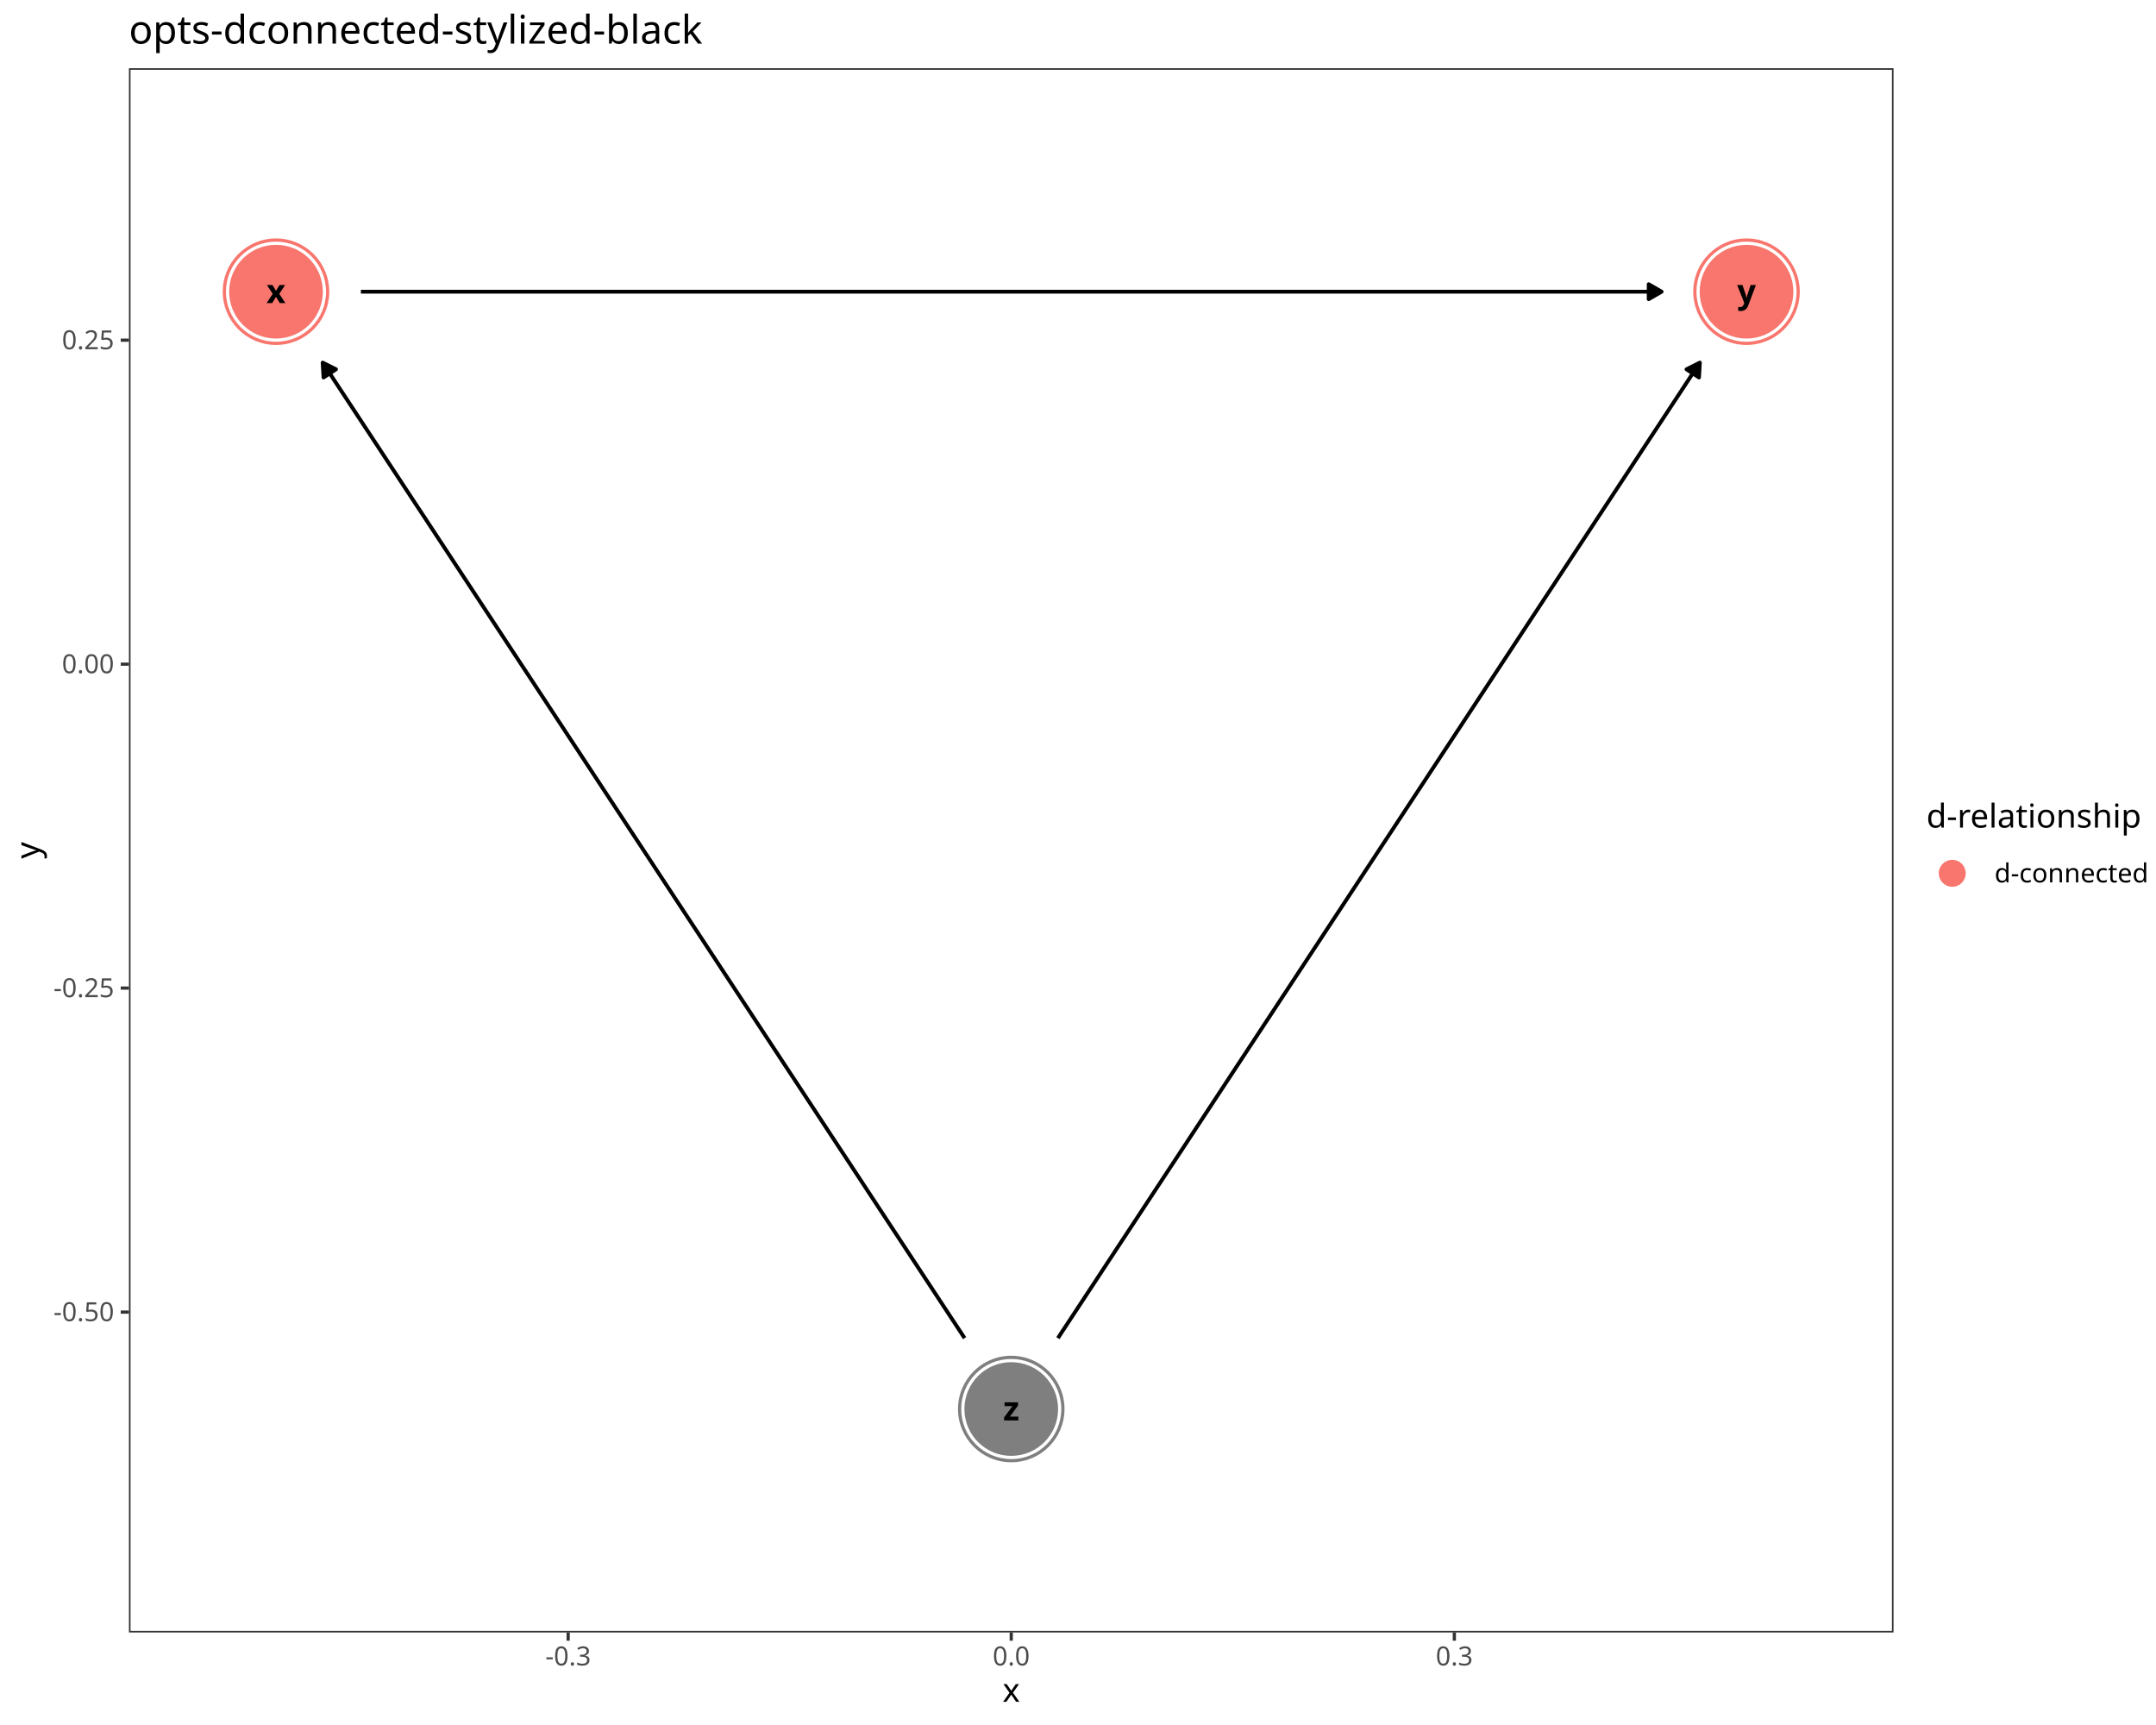
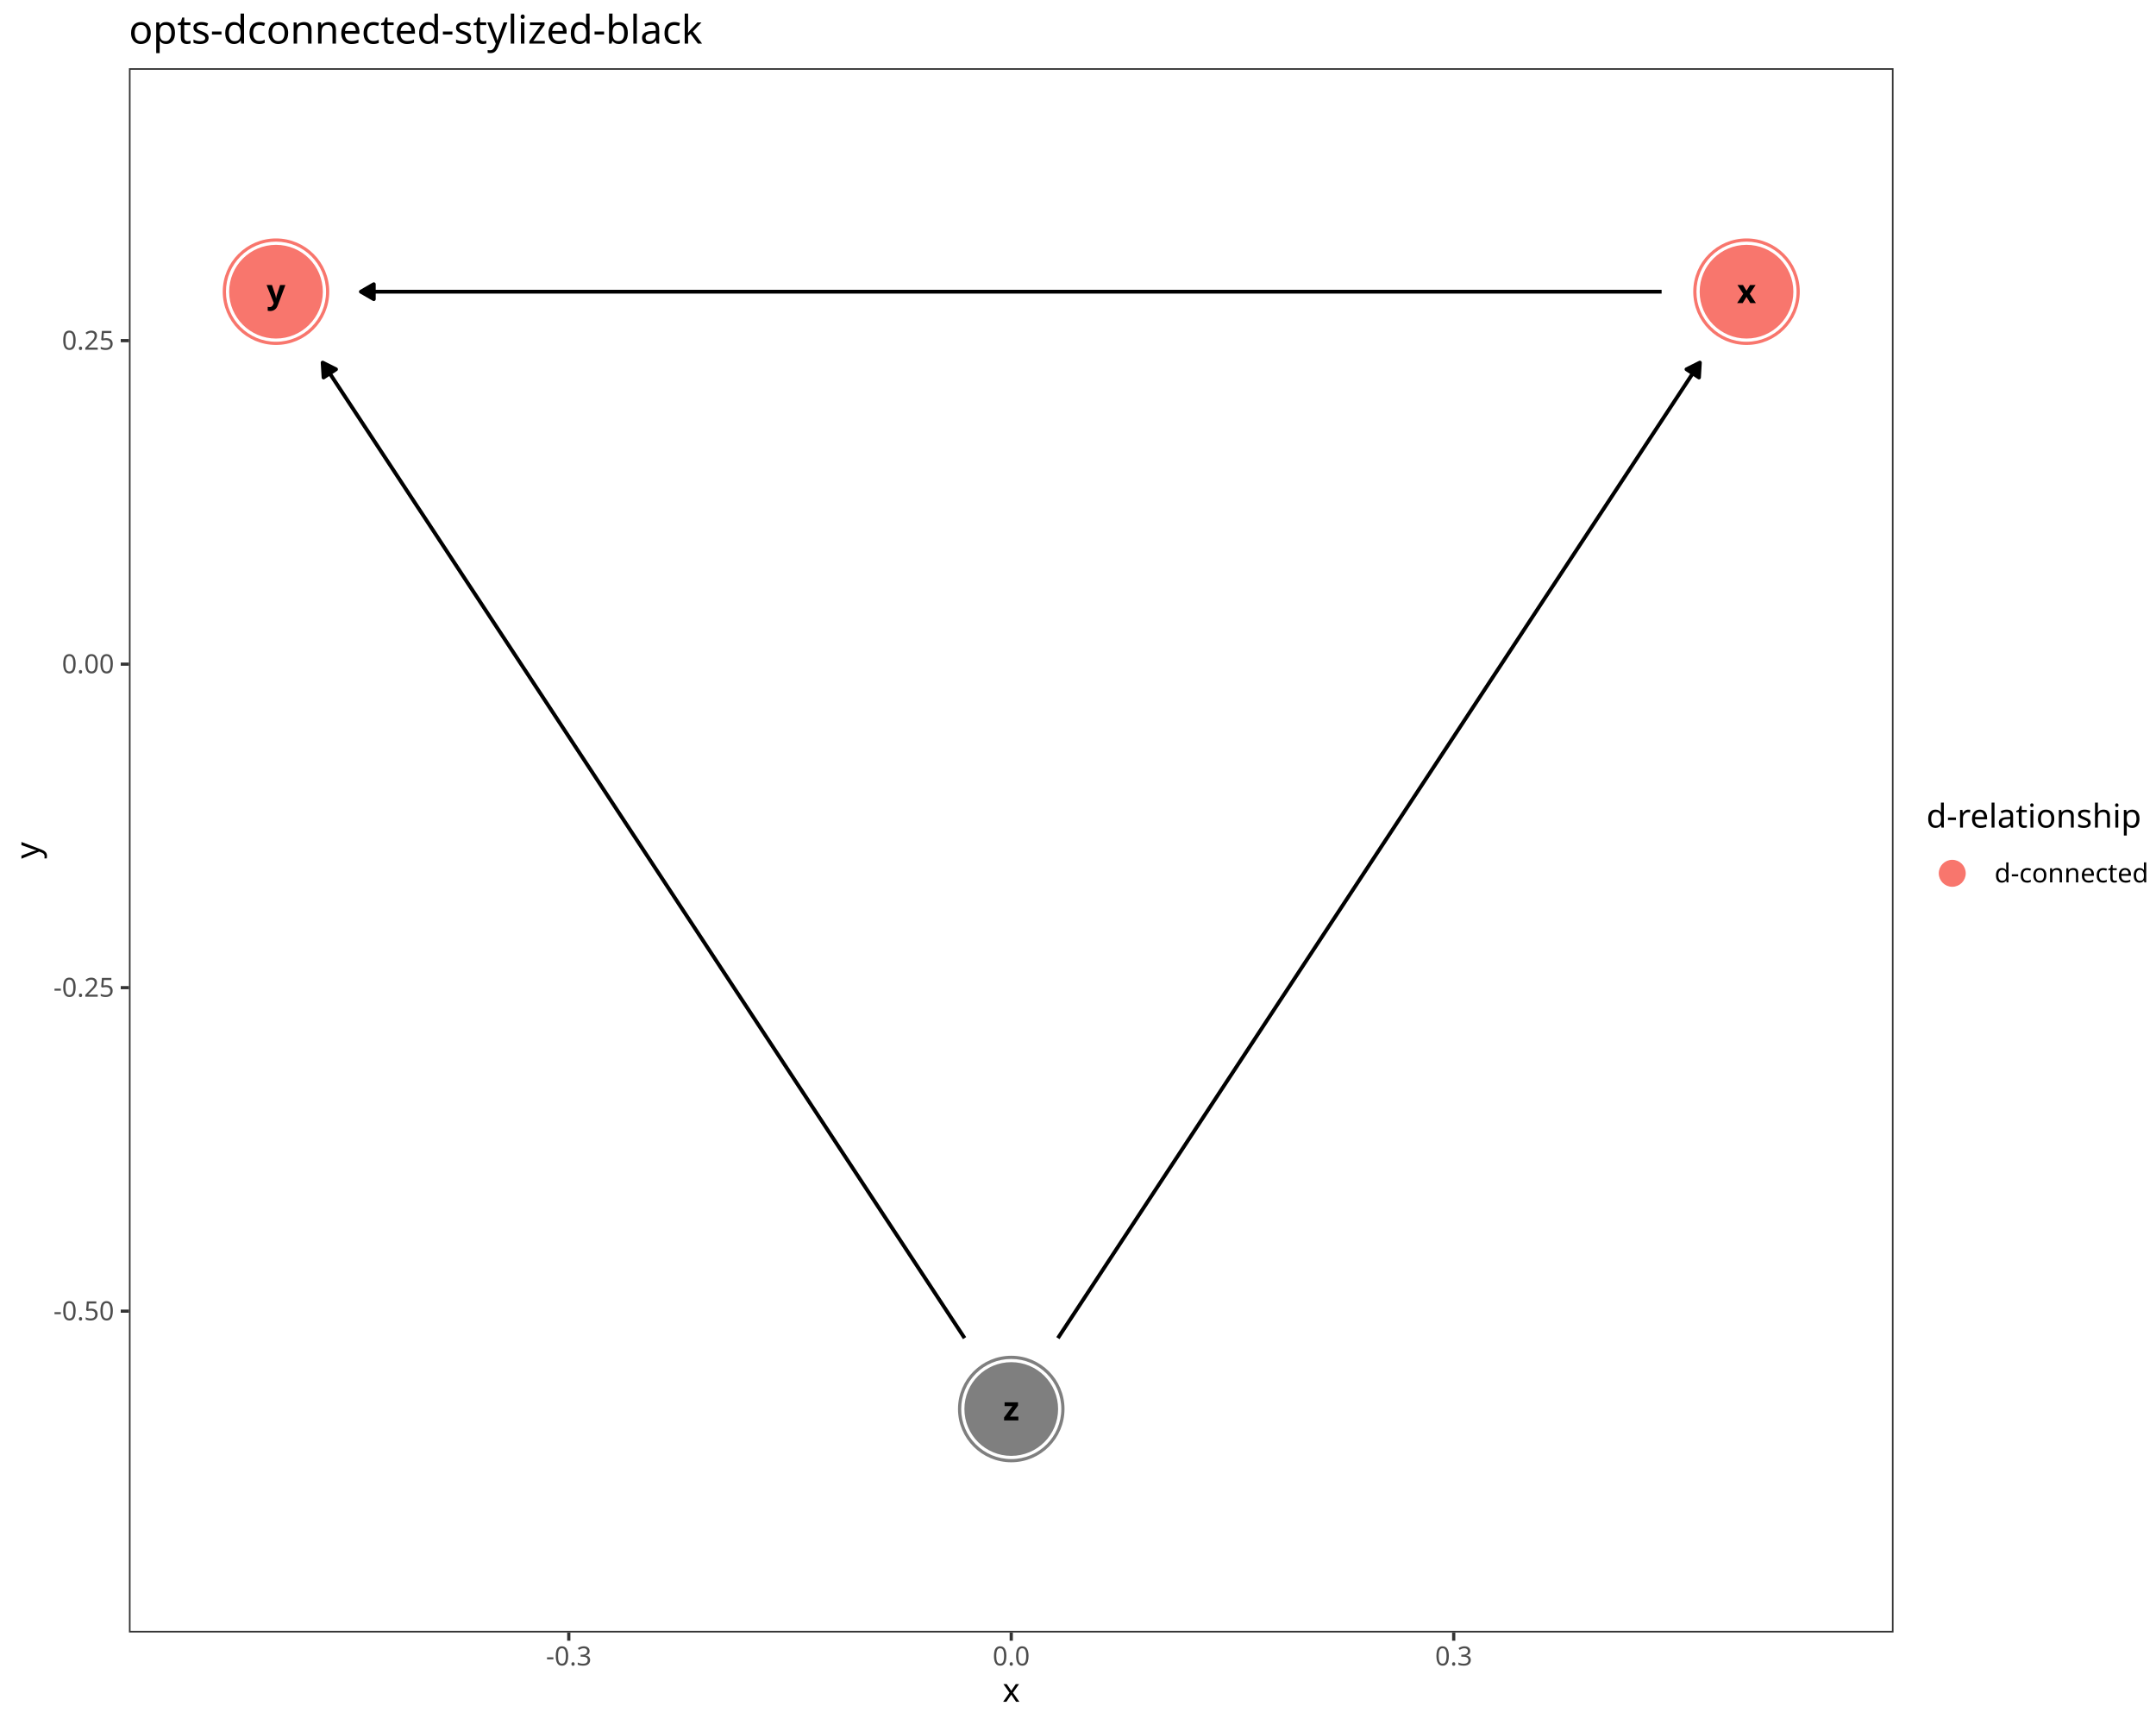
<svg xmlns="http://www.w3.org/2000/svg" class="svglite" data-engine-version="2.0" width="720.00pt" height="576.00pt" viewBox="0 0 720.00 576.00">
  <defs>
    <style type="text/css">
    .svglite line, .svglite polyline, .svglite polygon, .svglite path, .svglite rect, .svglite circle {
      fill: none;
      stroke: #000000;
      stroke-linecap: round;
      stroke-linejoin: round;
      stroke-miterlimit: 10.00;
    }
  </style>
  </defs>
  <rect width="100%" height="100%" style="stroke: none; fill: #FFFFFF;" />
  <defs>
    <clipPath id="cpMC4wMHw3MjAuMDB8MC4wMHw1NzYuMDA=">
      <rect x="0.00" y="0.00" width="720.00" height="576.00" />
    </clipPath>
  </defs>
  <g clip-path="url(#cpMC4wMHw3MjAuMDB8MC4wMHw1NzYuMDA=)">
    <rect x="0.00" y="0.00" width="720.00" height="576.00" style="stroke-width: 1.07; stroke: #FFFFFF; fill: #FFFFFF;" />
  </g>
  <defs>
    <clipPath id="cpNDMuMDZ8NjMyLjM2fDIyLjc4fDU0NS4xMQ==">
      <rect x="43.06" y="22.78" width="589.29" height="522.33" />
    </clipPath>
  </defs>
  <g clip-path="url(#cpNDMuMDZ8NjMyLjM2fDIyLjc4fDU0NS4xMQ==)">
    <rect x="43.06" y="22.78" width="589.29" height="522.33" style="stroke-width: 1.07; stroke: none; fill: #FFFFFF;" />
+     <circle cx="583.25" cy="97.40" r="17.43" style="stroke-width: 0.71; stroke: #F8766D; fill: #F8766D;" />
    <circle cx="92.17" cy="97.40" r="17.43" style="stroke-width: 0.71; stroke: #F8766D; fill: #F8766D;" />
-     <circle cx="583.25" cy="97.40" r="17.43" style="stroke-width: 0.71; stroke: #F8766D; fill: #F8766D;" />
    <circle cx="337.71" cy="470.49" r="17.43" style="stroke-width: 0.71; stroke: #7F7F7F; fill: #7F7F7F;" />
+     <circle cx="583.25" cy="97.40" r="16.36" style="stroke-width: 0.71; stroke: #FFFFFF; fill: #FFFFFF;" />
    <circle cx="92.17" cy="97.40" r="16.36" style="stroke-width: 0.71; stroke: #FFFFFF; fill: #FFFFFF;" />
-     <circle cx="583.25" cy="97.40" r="16.36" style="stroke-width: 0.71; stroke: #FFFFFF; fill: #FFFFFF;" />
    <circle cx="337.71" cy="470.49" r="16.36" style="stroke-width: 0.71; stroke: #FFFFFF; fill: #FFFFFF;" />
+     <circle cx="583.25" cy="97.40" r="15.29" style="stroke-width: 0.71; stroke: #F8766D; fill: #F8766D;" />
    <circle cx="92.17" cy="97.40" r="15.29" style="stroke-width: 0.71; stroke: #F8766D; fill: #F8766D;" />
-     <circle cx="583.25" cy="97.40" r="15.29" style="stroke-width: 0.71; stroke: #F8766D; fill: #F8766D;" />
    <circle cx="337.71" cy="470.49" r="15.29" style="stroke-width: 0.71; stroke: #7F7F7F; fill: #7F7F7F;" />
-     <polyline points="120.52,97.40 121.93,97.40 126.89,97.40 131.85,97.40 136.81,97.40 141.78,97.40 146.74,97.40 151.70,97.40 156.66,97.40 161.62,97.40 166.58,97.40 171.54,97.40 176.50,97.40 181.46,97.40 186.42,97.40 191.38,97.40 196.34,97.40 201.30,97.40 206.26,97.40 211.22,97.40 216.18,97.40 221.14,97.40 226.10,97.40 231.06,97.40 236.02,97.40 240.98,97.40 245.94,97.40 250.90,97.40 255.86,97.40 260.82,97.40 265.78,97.40 270.75,97.40 275.71,97.40 280.67,97.40 285.63,97.40 290.59,97.40 295.55,97.40 300.51,97.40 305.47,97.40 310.43,97.40 315.39,97.40 320.35,97.40 325.31,97.40 330.27,97.40 335.23,97.40 340.19,97.40 345.15,97.40 350.11,97.40 355.07,97.40 360.03,97.40 364.99,97.40 369.95,97.40 374.91,97.40 379.87,97.40 384.83,97.40 389.79,97.40 394.76,97.40 399.72,97.40 404.68,97.40 409.64,97.40 414.60,97.40 419.56,97.40 424.52,97.40 429.48,97.40 434.44,97.40 439.40,97.40 444.36,97.40 449.32,97.40 454.28,97.40 459.24,97.40 464.20,97.40 469.16,97.40 474.12,97.40 479.08,97.40 484.04,97.40 489.00,97.40 493.96,97.40 498.92,97.40 503.88,97.40 508.84,97.40 513.80,97.40 518.77,97.40 523.73,97.40 528.69,97.40 533.65,97.40 538.61,97.40 543.57,97.40 548.53,97.40 553.49,97.40 554.90,97.40 " style="stroke-width: 1.28; stroke-linecap: butt;" />
-     <polygon points="550.59,99.89 554.90,97.40 550.59,94.91 " style="stroke-width: 1.28; stroke-linecap: butt; fill: #000000;" />
+     <polyline points="554.90,97.40 553.49,97.40 548.53,97.40 543.57,97.40 538.61,97.40 533.65,97.40 528.69,97.40 523.73,97.40 518.77,97.40 513.80,97.40 508.84,97.40 503.88,97.40 498.92,97.40 493.96,97.40 489.00,97.40 484.04,97.40 479.08,97.40 474.12,97.40 469.16,97.40 464.20,97.40 459.24,97.40 454.28,97.40 449.32,97.40 444.36,97.40 439.40,97.40 434.44,97.40 429.48,97.40 424.52,97.40 419.56,97.40 414.60,97.40 409.64,97.40 404.68,97.40 399.72,97.40 394.76,97.40 389.79,97.40 384.83,97.40 379.87,97.40 374.91,97.40 369.95,97.40 364.99,97.40 360.03,97.40 355.07,97.40 350.11,97.40 345.15,97.40 340.19,97.40 335.23,97.40 330.27,97.40 325.31,97.40 320.35,97.40 315.39,97.40 310.43,97.40 305.47,97.40 300.51,97.40 295.55,97.40 290.59,97.40 285.63,97.40 280.67,97.40 275.71,97.40 270.75,97.40 265.78,97.40 260.82,97.40 255.86,97.40 250.90,97.40 245.94,97.40 240.98,97.40 236.02,97.40 231.06,97.40 226.10,97.40 221.14,97.40 216.18,97.40 211.22,97.40 206.26,97.40 201.30,97.40 196.34,97.40 191.38,97.40 186.42,97.40 181.46,97.40 176.50,97.40 171.54,97.40 166.58,97.40 161.62,97.40 156.66,97.40 151.70,97.40 146.74,97.40 141.78,97.40 136.81,97.40 131.85,97.40 126.89,97.40 121.93,97.40 120.52,97.40 " style="stroke-width: 1.28; stroke-linecap: butt;" />
+     <polygon points="124.83,94.91 120.52,97.40 124.83,99.89 " style="stroke-width: 1.28; stroke-linecap: butt; fill: #000000;" />
+     <polyline points="353.29,446.82 355.07,444.11 357.55,440.35 360.03,436.58 362.51,432.81 364.99,429.04 367.47,425.27 369.95,421.50 372.43,417.73 374.91,413.96 377.39,410.20 379.87,406.43 382.35,402.66 384.83,398.89 387.31,395.12 389.79,391.35 392.28,387.58 394.76,383.82 397.24,380.05 399.72,376.28 402.20,372.51 404.68,368.74 407.16,364.97 409.64,361.20 412.12,357.44 414.60,353.67 417.08,349.90 419.56,346.13 422.04,342.36 424.52,338.59 427.00,334.82 429.48,331.06 431.96,327.29 434.44,323.52 436.92,319.75 439.40,315.98 441.88,312.21 444.36,308.44 446.84,304.68 449.32,300.91 451.80,297.14 454.28,293.37 456.76,289.60 459.24,285.83 461.72,282.06 464.20,278.30 466.68,274.53 469.16,270.76 471.64,266.99 474.12,263.22 476.60,259.45 479.08,255.68 481.56,251.91 484.04,248.15 486.52,244.38 489.00,240.61 491.48,236.84 493.96,233.07 496.44,229.30 498.92,225.53 501.40,221.77 503.88,218.00 506.36,214.23 508.84,210.46 511.32,206.69 513.80,202.92 516.28,199.15 518.77,195.39 521.25,191.62 523.73,187.85 526.21,184.08 528.69,180.31 531.17,176.54 533.65,172.77 536.13,169.01 538.61,165.24 541.09,161.47 543.57,157.70 546.05,153.93 548.53,150.16 551.01,146.39 553.49,142.63 555.97,138.86 558.45,135.09 560.93,131.32 563.41,127.55 565.89,123.78 567.67,121.08 " style="stroke-width: 1.28; stroke-linecap: butt;" />
+     <polygon points="567.38,126.05 567.67,121.08 563.21,123.31 " style="stroke-width: 1.28; stroke-linecap: butt; fill: #000000;" />
    <polyline points="322.13,446.82 320.35,444.11 317.87,440.35 315.39,436.58 312.91,432.81 310.43,429.04 307.95,425.27 305.47,421.50 302.99,417.73 300.51,413.96 298.03,410.20 295.55,406.43 293.07,402.66 290.59,398.89 288.11,395.12 285.63,391.35 283.15,387.58 280.67,383.82 278.19,380.05 275.71,376.28 273.23,372.51 270.75,368.74 268.27,364.97 265.78,361.20 263.30,357.44 260.82,353.67 258.34,349.90 255.86,346.13 253.38,342.36 250.90,338.59 248.42,334.82 245.94,331.06 243.46,327.29 240.98,323.52 238.50,319.75 236.02,315.98 233.54,312.21 231.06,308.44 228.58,304.68 226.10,300.91 223.62,297.14 221.14,293.37 218.66,289.60 216.18,285.83 213.70,282.06 211.22,278.30 208.74,274.53 206.26,270.76 203.78,266.99 201.30,263.22 198.82,259.45 196.34,255.68 193.86,251.91 191.38,248.15 188.90,244.38 186.42,240.61 183.94,236.84 181.46,233.07 178.98,229.30 176.50,225.53 174.02,221.77 171.54,218.00 169.06,214.23 166.58,210.46 164.10,206.69 161.62,202.92 159.14,199.15 156.66,195.39 154.18,191.62 151.70,187.85 149.22,184.08 146.74,180.31 144.26,176.54 141.78,172.77 139.29,169.01 136.81,165.24 134.33,161.47 131.85,157.70 129.37,153.93 126.89,150.16 124.41,146.39 121.93,142.63 119.45,138.86 116.97,135.09 114.49,131.32 112.01,127.55 109.53,123.78 107.75,121.08 " style="stroke-width: 1.28; stroke-linecap: butt;" />
    <polygon points="112.21,123.31 107.75,121.08 108.05,126.05 " style="stroke-width: 1.28; stroke-linecap: butt; fill: #000000;" />
-     <polyline points="353.29,446.82 355.07,444.11 357.55,440.35 360.03,436.58 362.51,432.81 364.99,429.04 367.47,425.27 369.95,421.50 372.43,417.73 374.91,413.96 377.39,410.20 379.87,406.43 382.35,402.66 384.83,398.89 387.31,395.12 389.79,391.35 392.28,387.58 394.76,383.82 397.24,380.05 399.72,376.28 402.20,372.51 404.68,368.74 407.16,364.97 409.64,361.20 412.12,357.44 414.60,353.67 417.08,349.90 419.56,346.13 422.04,342.36 424.52,338.59 427.00,334.82 429.48,331.06 431.96,327.29 434.44,323.52 436.92,319.75 439.40,315.98 441.88,312.21 444.36,308.44 446.84,304.68 449.32,300.91 451.80,297.14 454.28,293.37 456.76,289.60 459.24,285.83 461.72,282.06 464.20,278.30 466.68,274.53 469.16,270.76 471.64,266.99 474.12,263.22 476.60,259.45 479.08,255.68 481.56,251.91 484.04,248.15 486.52,244.38 489.00,240.61 491.48,236.84 493.96,233.07 496.44,229.30 498.92,225.53 501.40,221.77 503.88,218.00 506.36,214.23 508.84,210.46 511.32,206.69 513.80,202.92 516.28,199.15 518.77,195.39 521.25,191.62 523.73,187.85 526.21,184.08 528.69,180.31 531.17,176.54 533.65,172.77 536.13,169.01 538.61,165.24 541.09,161.47 543.57,157.70 546.05,153.93 548.53,150.16 551.01,146.39 553.49,142.63 555.97,138.86 558.45,135.09 560.93,131.32 563.41,127.55 565.89,123.78 567.67,121.08 " style="stroke-width: 1.28; stroke-linecap: butt;" />
-     <polygon points="567.38,126.05 567.67,121.08 563.21,123.31 " style="stroke-width: 1.28; stroke-linecap: butt; fill: #000000;" />
-     <text x="92.17" y="101.20" text-anchor="middle" style="font-size: 11.04px; font-weight: bold; font-family: sans;" textLength="5.52px" lengthAdjust="spacingAndGlyphs">x</text>
-     <text x="583.25" y="101.20" text-anchor="middle" style="font-size: 11.04px; font-weight: bold; font-family: sans;" textLength="5.52px" lengthAdjust="spacingAndGlyphs">y</text>
+     <text x="583.25" y="101.20" text-anchor="middle" style="font-size: 11.04px; font-weight: bold; font-family: sans;" textLength="5.52px" lengthAdjust="spacingAndGlyphs">x</text>
+     <text x="92.17" y="101.20" text-anchor="middle" style="font-size: 11.04px; font-weight: bold; font-family: sans;" textLength="5.52px" lengthAdjust="spacingAndGlyphs">y</text>
    <text x="337.71" y="474.29" text-anchor="middle" style="font-size: 11.04px; font-weight: bold; font-family: sans;" textLength="5.52px" lengthAdjust="spacingAndGlyphs">z</text>
    <rect x="43.06" y="22.78" width="589.29" height="522.33" style="stroke-width: 1.07; stroke: #333333;" />
  </g>
  <g clip-path="url(#cpMC4wMHw3MjAuMDB8MC4wMHw1NzYuMDA=)">
-     <text x="38.13" y="441.14" text-anchor="end" style="font-size: 8.80px; fill: #4D4D4D; font-family: sans;" textLength="20.06px" lengthAdjust="spacingAndGlyphs">-0.50</text>
-     <text x="38.13" y="332.97" text-anchor="end" style="font-size: 8.80px; fill: #4D4D4D; font-family: sans;" textLength="20.06px" lengthAdjust="spacingAndGlyphs">-0.25</text>
+     <text x="38.13" y="440.84" text-anchor="end" style="font-size: 8.80px; fill: #4D4D4D; font-family: sans;" textLength="20.06px" lengthAdjust="spacingAndGlyphs">-0.50</text>
+     <text x="38.13" y="332.82" text-anchor="end" style="font-size: 8.80px; fill: #4D4D4D; font-family: sans;" textLength="20.06px" lengthAdjust="spacingAndGlyphs">-0.25</text>
    <text x="38.13" y="224.79" text-anchor="end" style="font-size: 8.80px; fill: #4D4D4D; font-family: sans;" textLength="17.13px" lengthAdjust="spacingAndGlyphs">0.00</text>
-     <text x="38.13" y="116.62" text-anchor="end" style="font-size: 8.80px; fill: #4D4D4D; font-family: sans;" textLength="17.13px" lengthAdjust="spacingAndGlyphs">0.25</text>
-     <polyline points="40.32,438.12 43.06,438.12 " style="stroke-width: 1.07; stroke: #333333; stroke-linecap: butt;" />
-     <polyline points="40.32,329.94 43.06,329.94 " style="stroke-width: 1.07; stroke: #333333; stroke-linecap: butt;" />
+     <text x="38.13" y="116.77" text-anchor="end" style="font-size: 8.80px; fill: #4D4D4D; font-family: sans;" textLength="17.13px" lengthAdjust="spacingAndGlyphs">0.25</text>
+     <polyline points="40.32,437.81 43.06,437.81 " style="stroke-width: 1.07; stroke: #333333; stroke-linecap: butt;" />
+     <polyline points="40.32,329.79 43.06,329.79 " style="stroke-width: 1.07; stroke: #333333; stroke-linecap: butt;" />
    <polyline points="40.32,221.77 43.06,221.77 " style="stroke-width: 1.07; stroke: #333333; stroke-linecap: butt;" />
-     <polyline points="40.32,113.59 43.06,113.59 " style="stroke-width: 1.07; stroke: #333333; stroke-linecap: butt;" />
-     <polyline points="189.74,547.85 189.74,545.11 " style="stroke-width: 1.07; stroke: #333333; stroke-linecap: butt;" />
+     <polyline points="40.32,113.74 43.06,113.74 " style="stroke-width: 1.07; stroke: #333333; stroke-linecap: butt;" />
+     <polyline points="189.95,547.85 189.95,545.11 " style="stroke-width: 1.07; stroke: #333333; stroke-linecap: butt;" />
    <polyline points="337.71,547.85 337.71,545.11 " style="stroke-width: 1.07; stroke: #333333; stroke-linecap: butt;" />
-     <polyline points="485.68,547.85 485.68,545.11 " style="stroke-width: 1.07; stroke: #333333; stroke-linecap: butt;" />
-     <text x="189.74" y="556.10" text-anchor="middle" style="font-size: 8.80px; fill: #4D4D4D; font-family: sans;" textLength="15.16px" lengthAdjust="spacingAndGlyphs">-0.3</text>
+     <polyline points="485.47,547.85 485.47,545.11 " style="stroke-width: 1.07; stroke: #333333; stroke-linecap: butt;" />
+     <text x="189.95" y="556.10" text-anchor="middle" style="font-size: 8.80px; fill: #4D4D4D; font-family: sans;" textLength="15.16px" lengthAdjust="spacingAndGlyphs">-0.3</text>
    <text x="337.71" y="556.10" text-anchor="middle" style="font-size: 8.80px; fill: #4D4D4D; font-family: sans;" textLength="12.23px" lengthAdjust="spacingAndGlyphs">0.0</text>
-     <text x="485.68" y="556.10" text-anchor="middle" style="font-size: 8.80px; fill: #4D4D4D; font-family: sans;" textLength="12.23px" lengthAdjust="spacingAndGlyphs">0.3</text>
+     <text x="485.47" y="556.10" text-anchor="middle" style="font-size: 8.80px; fill: #4D4D4D; font-family: sans;" textLength="12.23px" lengthAdjust="spacingAndGlyphs">0.3</text>
    <text x="337.71" y="568.24" text-anchor="middle" style="font-size: 11.00px; font-family: sans;" textLength="5.50px" lengthAdjust="spacingAndGlyphs">x</text>
    <text transform="translate(13.05,283.95) rotate(-90)" text-anchor="middle" style="font-size: 11.00px; font-family: sans;" textLength="5.50px" lengthAdjust="spacingAndGlyphs">y</text>
    <rect x="643.32" y="267.64" width="71.20" height="32.61" style="stroke-width: 1.07; stroke: none; fill: #FFFFFF;" />
    <text x="643.32" y="276.35" style="font-size: 11.00px; font-family: sans;" textLength="66.04px" lengthAdjust="spacingAndGlyphs">d-relationship</text>
    <rect x="643.32" y="282.97" width="17.28" height="17.28" style="stroke-width: 1.07; stroke: none; fill: #FFFFFF;" />
    <circle cx="651.96" cy="291.61" r="4.27" style="stroke-width: 0.47; stroke: #F8766D; fill: #F8766D;" />
    <text x="666.08" y="294.64" style="font-size: 8.80px; font-family: sans;" textLength="48.44px" lengthAdjust="spacingAndGlyphs">d-connected</text>
    <text x="43.06" y="14.56" style="font-size: 13.20px; font-family: sans;" textLength="181.27px" lengthAdjust="spacingAndGlyphs">opts-dconnected-stylized-black</text>
  </g>
</svg>
